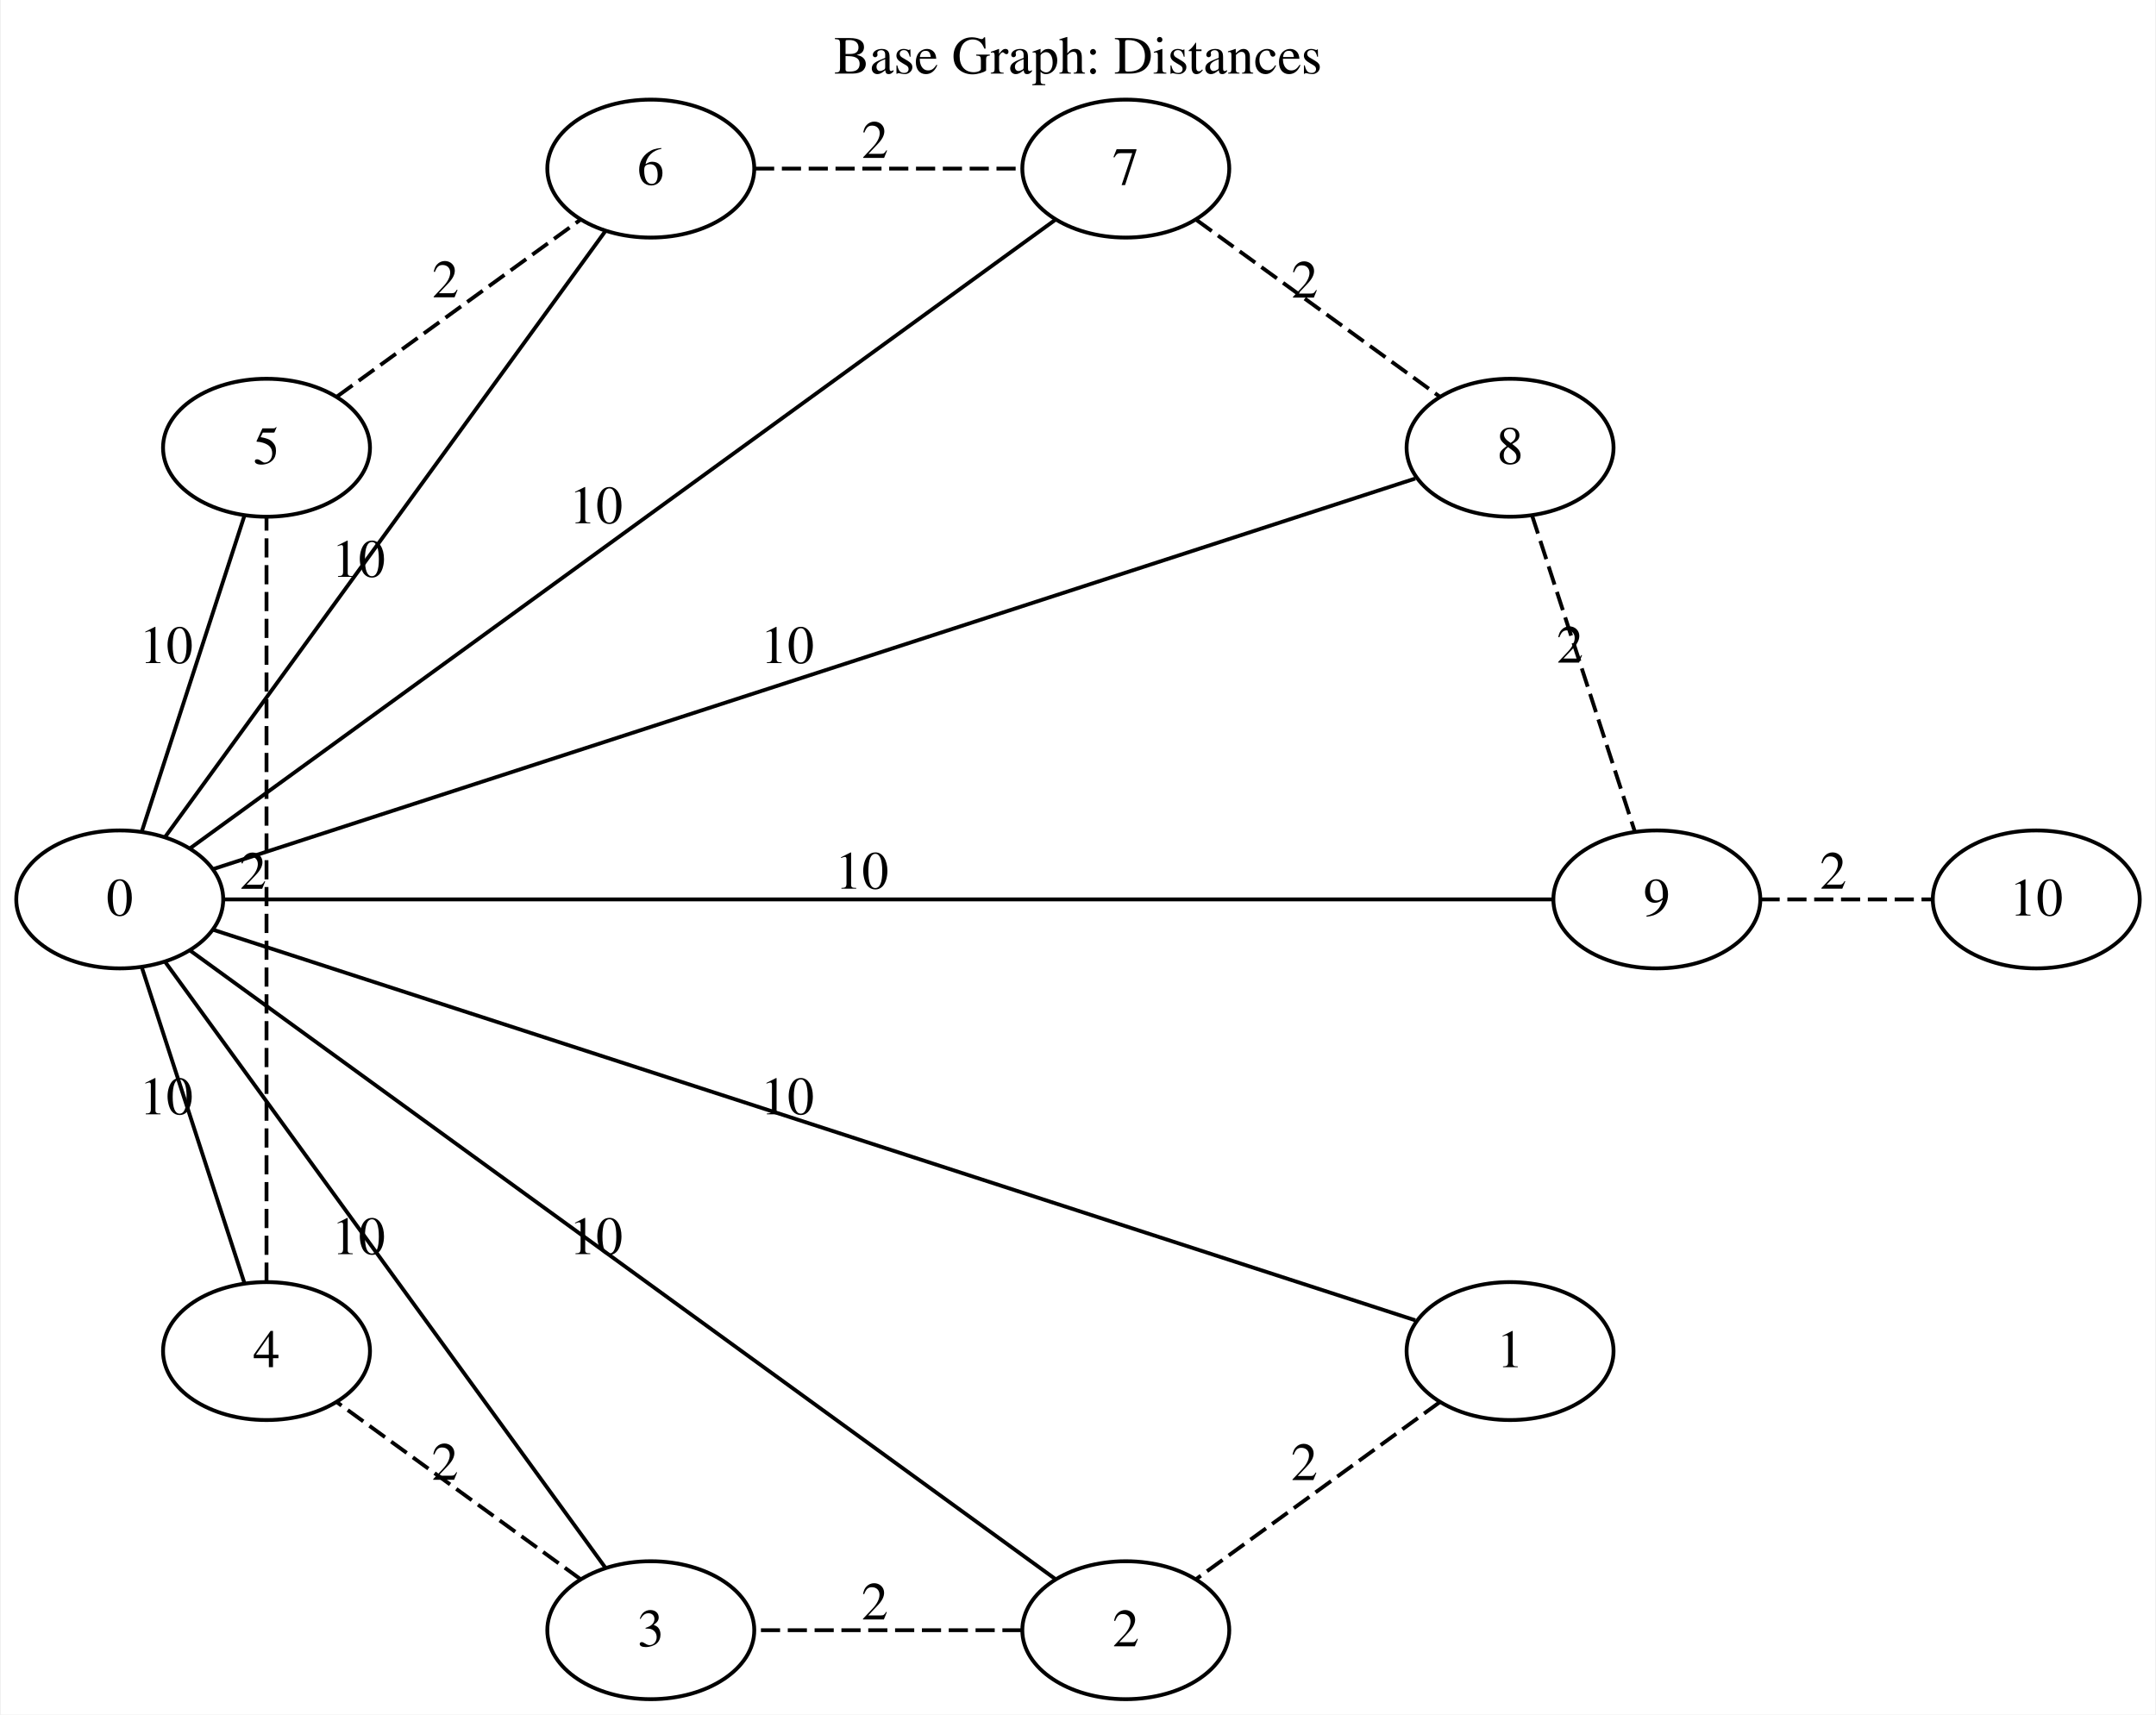
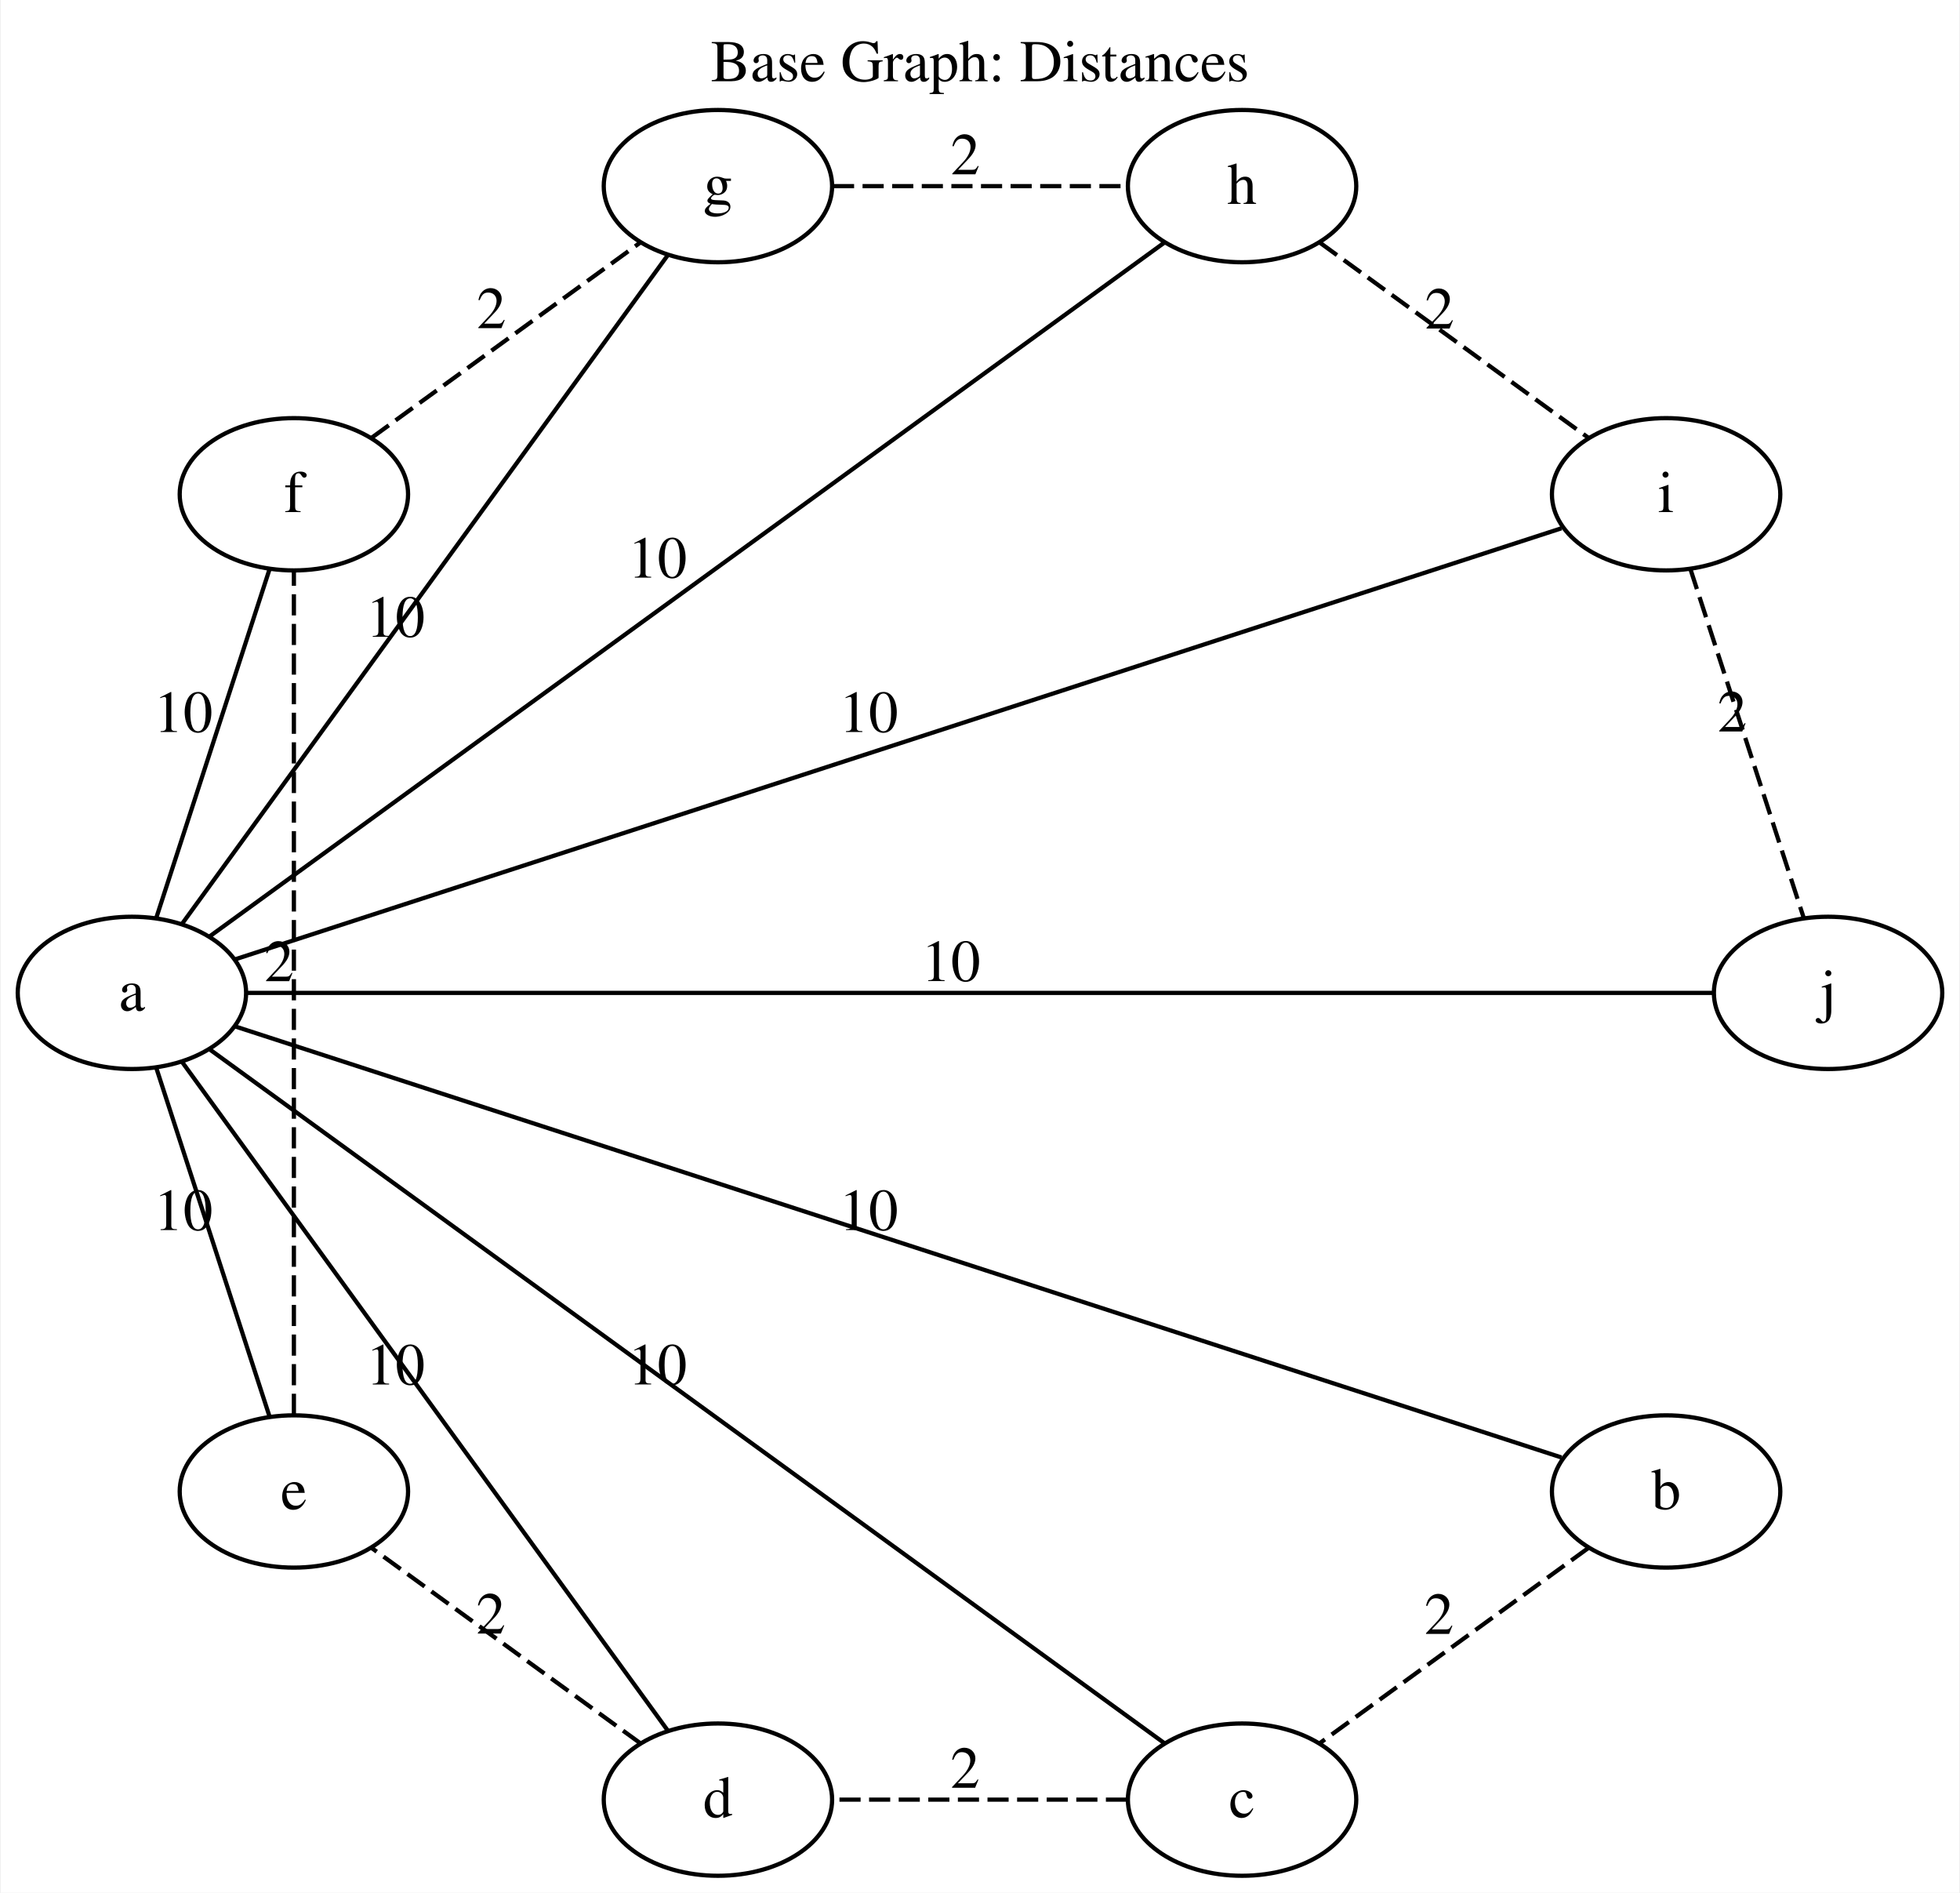
- <svg xmlns="http://www.w3.org/2000/svg" width="562pt" height="447pt" viewBox="0.00 0.00 562.07 447.44">
+ <svg xmlns="http://www.w3.org/2000/svg" width="463pt" height="447pt" viewBox="0.00 0.00 463.07 447.44">
  <g id="graph0" class="graph" transform="scale(1 1) rotate(0) translate(4 443.4407)">
-     <polygon fill="#ffffff" stroke="transparent" points="-4,4 -4,-443.441 558.071,-443.441 558.071,4 -4,4" />
-     <text text-anchor="middle" x="277.035" y="-424.241" font-family="Times,serif" font-size="14.00" fill="#000000">Base Graph: Distances</text>
+     <polygon fill="#ffffff" stroke="transparent" points="-4,4 -4,-443.441 459.07,-443.441 459.07,4 -4,4" />
+     <text text-anchor="middle" x="227.535" y="-424.241" font-family="Times,serif" font-size="14.00" fill="#000000">Base Graph: Distances</text>
    <g id="node1" class="node">
      <ellipse fill="none" stroke="#000000" cx="27" cy="-208.72" rx="27" ry="18" />
-       <text text-anchor="middle" x="27" y="-204.52" font-family="Times,serif" font-size="14.00" fill="#000000">0</text>
+       <text text-anchor="middle" x="27" y="-204.52" font-family="Times,serif" font-size="14.00" fill="#000000">a</text>
    </g>
    <g id="node2" class="node">
      <ellipse fill="none" stroke="#000000" cx="389.772" cy="-90.849" rx="27" ry="18" />
-       <text text-anchor="middle" x="389.772" y="-86.649" font-family="Times,serif" font-size="14.00" fill="#000000">1</text>
+       <text text-anchor="middle" x="389.772" y="-86.649" font-family="Times,serif" font-size="14.00" fill="#000000">b</text>
    </g>
    <g id="edge1" class="edge">
      <path fill="none" stroke="#000000" d="M51.366,-200.803C117.294,-179.382 298.674,-120.448 365.034,-98.886" />
      <text text-anchor="middle" x="201.2" y="-152.645" font-family="Times,serif" font-size="14.00" fill="#000000">10</text>
    </g>
    <g id="node3" class="node">
      <ellipse fill="none" stroke="#000000" cx="289.504" cy="-18" rx="27" ry="18" />
-       <text text-anchor="middle" x="289.504" y="-13.8" font-family="Times,serif" font-size="14.00" fill="#000000">2</text>
+       <text text-anchor="middle" x="289.504" y="-13.8" font-family="Times,serif" font-size="14.00" fill="#000000">c</text>
    </g>
    <g id="edge2" class="edge">
      <path fill="none" stroke="#000000" d="M45.459,-195.309C93.657,-160.291 222.891,-66.397 271.066,-31.396" />
      <text text-anchor="middle" x="151.262" y="-116.153" font-family="Times,serif" font-size="14.00" fill="#000000">10</text>
    </g>
    <g id="node4" class="node">
      <ellipse fill="none" stroke="#000000" cx="165.566" cy="-18" rx="27" ry="18" />
-       <text text-anchor="middle" x="165.566" y="-13.8" font-family="Times,serif" font-size="14.00" fill="#000000">3</text>
+       <text text-anchor="middle" x="165.566" y="-13.8" font-family="Times,serif" font-size="14.00" fill="#000000">d</text>
    </g>
    <g id="edge3" class="edge">
      <path fill="none" stroke="#000000" d="M38.814,-192.46C64.993,-156.427 127.631,-70.214 153.782,-34.22" />
      <text text-anchor="middle" x="89.298" y="-116.14" font-family="Times,serif" font-size="14.00" fill="#000000">10</text>
    </g>
    <g id="node5" class="node">
      <ellipse fill="none" stroke="#000000" cx="65.299" cy="-90.849" rx="27" ry="18" />
-       <text text-anchor="middle" x="65.299" y="-86.649" font-family="Times,serif" font-size="14.00" fill="#000000">4</text>
+       <text text-anchor="middle" x="65.299" y="-86.649" font-family="Times,serif" font-size="14.00" fill="#000000">e</text>
    </g>
    <g id="edge4" class="edge">
      <path fill="none" stroke="#000000" d="M32.734,-191.074C39.954,-168.853 52.287,-130.894 59.526,-108.616" />
      <text text-anchor="middle" x="39.13" y="-152.645" font-family="Times,serif" font-size="14.00" fill="#000000">10</text>
    </g>
    <g id="node6" class="node">
      <ellipse fill="none" stroke="#000000" cx="65.299" cy="-326.592" rx="27" ry="18" />
-       <text text-anchor="middle" x="65.299" y="-322.392" font-family="Times,serif" font-size="14.00" fill="#000000">5</text>
+       <text text-anchor="middle" x="65.299" y="-322.392" font-family="Times,serif" font-size="14.00" fill="#000000">f</text>
    </g>
    <g id="edge5" class="edge">
      <path fill="none" stroke="#000000" d="M32.734,-226.367C39.954,-248.588 52.287,-286.547 59.526,-308.825" />
      <text text-anchor="middle" x="39.13" y="-270.396" font-family="Times,serif" font-size="14.00" fill="#000000">10</text>
    </g>
    <g id="node7" class="node">
      <ellipse fill="none" stroke="#000000" cx="165.566" cy="-399.441" rx="27" ry="18" />
-       <text text-anchor="middle" x="165.566" y="-395.241" font-family="Times,serif" font-size="14.00" fill="#000000">6</text>
+       <text text-anchor="middle" x="165.566" y="-395.241" font-family="Times,serif" font-size="14.00" fill="#000000">g</text>
    </g>
    <g id="edge6" class="edge">
      <path fill="none" stroke="#000000" d="M38.814,-224.981C64.993,-261.014 127.631,-347.227 153.782,-383.221" />
      <text text-anchor="middle" x="89.298" y="-292.901" font-family="Times,serif" font-size="14.00" fill="#000000">10</text>
    </g>
    <g id="node8" class="node">
      <ellipse fill="none" stroke="#000000" cx="289.504" cy="-399.441" rx="27" ry="18" />
-       <text text-anchor="middle" x="289.504" y="-395.241" font-family="Times,serif" font-size="14.00" fill="#000000">7</text>
+       <text text-anchor="middle" x="289.504" y="-395.241" font-family="Times,serif" font-size="14.00" fill="#000000">h</text>
    </g>
    <g id="edge7" class="edge">
      <path fill="none" stroke="#000000" d="M45.459,-222.131C93.657,-257.149 222.891,-351.043 271.066,-386.044" />
      <text text-anchor="middle" x="151.262" y="-306.888" font-family="Times,serif" font-size="14.00" fill="#000000">10</text>
    </g>
    <g id="node9" class="node">
      <ellipse fill="none" stroke="#000000" cx="389.772" cy="-326.592" rx="27" ry="18" />
-       <text text-anchor="middle" x="389.772" y="-322.392" font-family="Times,serif" font-size="14.00" fill="#000000">8</text>
+       <text text-anchor="middle" x="389.772" y="-322.392" font-family="Times,serif" font-size="14.00" fill="#000000">i</text>
    </g>
    <g id="edge8" class="edge">
      <path fill="none" stroke="#000000" d="M51.366,-216.637C117.294,-238.059 298.674,-296.993 365.034,-318.554" />
      <text text-anchor="middle" x="201.2" y="-270.396" font-family="Times,serif" font-size="14.00" fill="#000000">10</text>
    </g>
    <g id="node10" class="node">
      <ellipse fill="none" stroke="#000000" cx="428.07" cy="-208.72" rx="27" ry="18" />
-       <text text-anchor="middle" x="428.07" y="-204.52" font-family="Times,serif" font-size="14.00" fill="#000000">9</text>
+       <text text-anchor="middle" x="428.07" y="-204.52" font-family="Times,serif" font-size="14.00" fill="#000000">j</text>
    </g>
    <g id="edge9" class="edge">
      <path fill="none" stroke="#000000" d="M54.252,-208.72C127.508,-208.72 328.052,-208.72 401.045,-208.72" />
      <text text-anchor="middle" x="220.649" y="-211.52" font-family="Times,serif" font-size="14.00" fill="#000000">10</text>
    </g>
    <g id="edge10" class="edge">
      <path fill="none" stroke="#000000" stroke-dasharray="5,2" d="M371.381,-77.487C353.289,-64.343 325.829,-44.392 307.778,-31.277" />
      <text text-anchor="middle" x="336.079" y="-57.182" font-family="Times,serif" font-size="14.00" fill="#000000">2</text>
    </g>
    <g id="edge11" class="edge">
      <path fill="none" stroke="#000000" stroke-dasharray="5,2" d="M262.305,-18C241.641,-18 213.35,-18 192.702,-18" />
      <text text-anchor="middle" x="224.004" y="-20.8" font-family="Times,serif" font-size="14.00" fill="#000000">2</text>
    </g>
    <g id="edge12" class="edge">
      <path fill="none" stroke="#000000" stroke-dasharray="5,2" d="M147.176,-31.362C129.084,-44.506 101.624,-64.457 83.573,-77.572" />
      <text text-anchor="middle" x="111.874" y="-57.267" font-family="Times,serif" font-size="14.00" fill="#000000">2</text>
    </g>
    <g id="edge13" class="edge">
      <path fill="none" stroke="#000000" stroke-dasharray="5,2" d="M65.299,-108.956C65.299,-152.837 65.299,-264.478 65.299,-308.423" />
      <text text-anchor="middle" x="61.799" y="-211.489" font-family="Times,serif" font-size="14.00" fill="#000000">2</text>
    </g>
    <g id="edge14" class="edge">
      <path fill="none" stroke="#000000" stroke-dasharray="5,2" d="M83.689,-339.954C101.781,-353.098 129.241,-373.049 147.292,-386.164" />
      <text text-anchor="middle" x="111.991" y="-365.859" font-family="Times,serif" font-size="14.00" fill="#000000">2</text>
    </g>
    <g id="edge15" class="edge">
      <path fill="none" stroke="#000000" stroke-dasharray="5,2" d="M192.765,-399.441C213.429,-399.441 241.72,-399.441 262.369,-399.441" />
      <text text-anchor="middle" x="224.067" y="-402.241" font-family="Times,serif" font-size="14.00" fill="#000000">2</text>
    </g>
    <g id="edge16" class="edge">
      <path fill="none" stroke="#000000" stroke-dasharray="5,2" d="M307.895,-386.079C325.986,-372.935 353.447,-352.984 371.498,-339.869" />
      <text text-anchor="middle" x="336.196" y="-365.774" font-family="Times,serif" font-size="14.00" fill="#000000">2</text>
    </g>
    <g id="edge17" class="edge">
      <path fill="none" stroke="#000000" stroke-dasharray="5,2" d="M395.505,-308.945C402.726,-286.724 415.059,-248.766 422.298,-226.488" />
      <text text-anchor="middle" x="405.401" y="-270.517" font-family="Times,serif" font-size="14.00" fill="#000000">2</text>
    </g>
-     <g id="node11" class="node">
-       <ellipse fill="none" stroke="#000000" cx="527.071" cy="-208.72" rx="27" ry="18" />
-       <text text-anchor="middle" x="527.071" y="-204.52" font-family="Times,serif" font-size="14.00" fill="#000000">10</text>
-     </g>
-     <g id="edge18" class="edge">
-       <path fill="none" stroke="#000000" stroke-dasharray="5,2" d="M455.123,-208.72C469.092,-208.72 486.087,-208.72 500.051,-208.72" />
-       <text text-anchor="middle" x="474.087" y="-211.52" font-family="Times,serif" font-size="14.00" fill="#000000">2</text>
-     </g>
  </g>
</svg>
